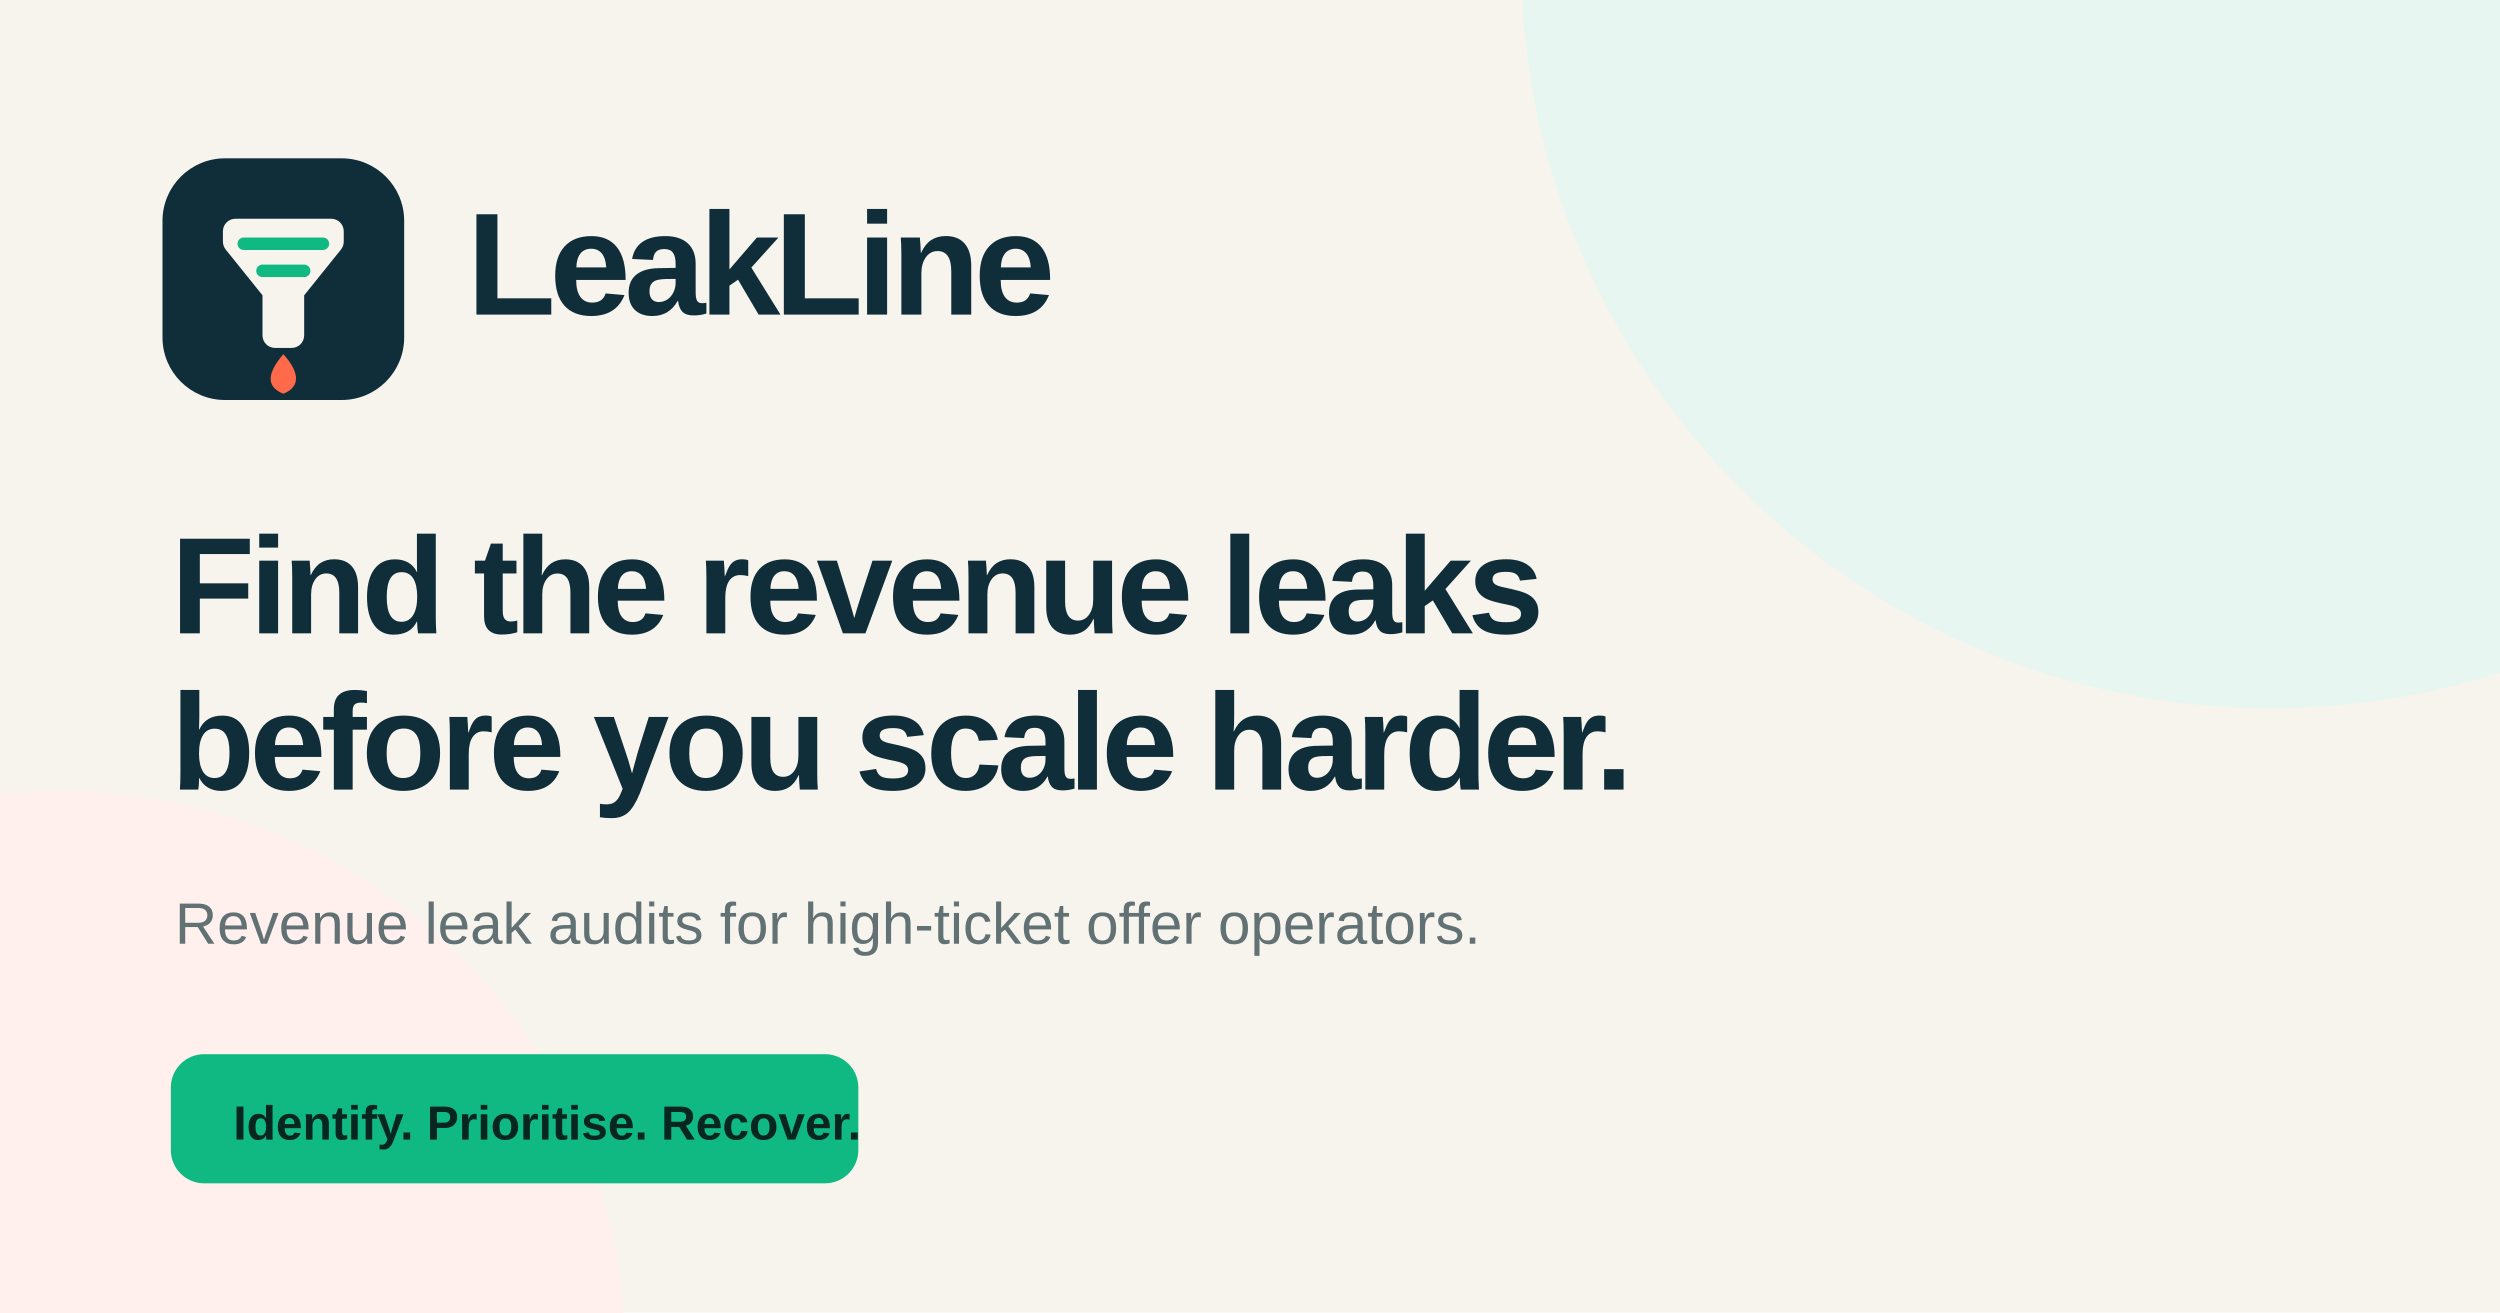
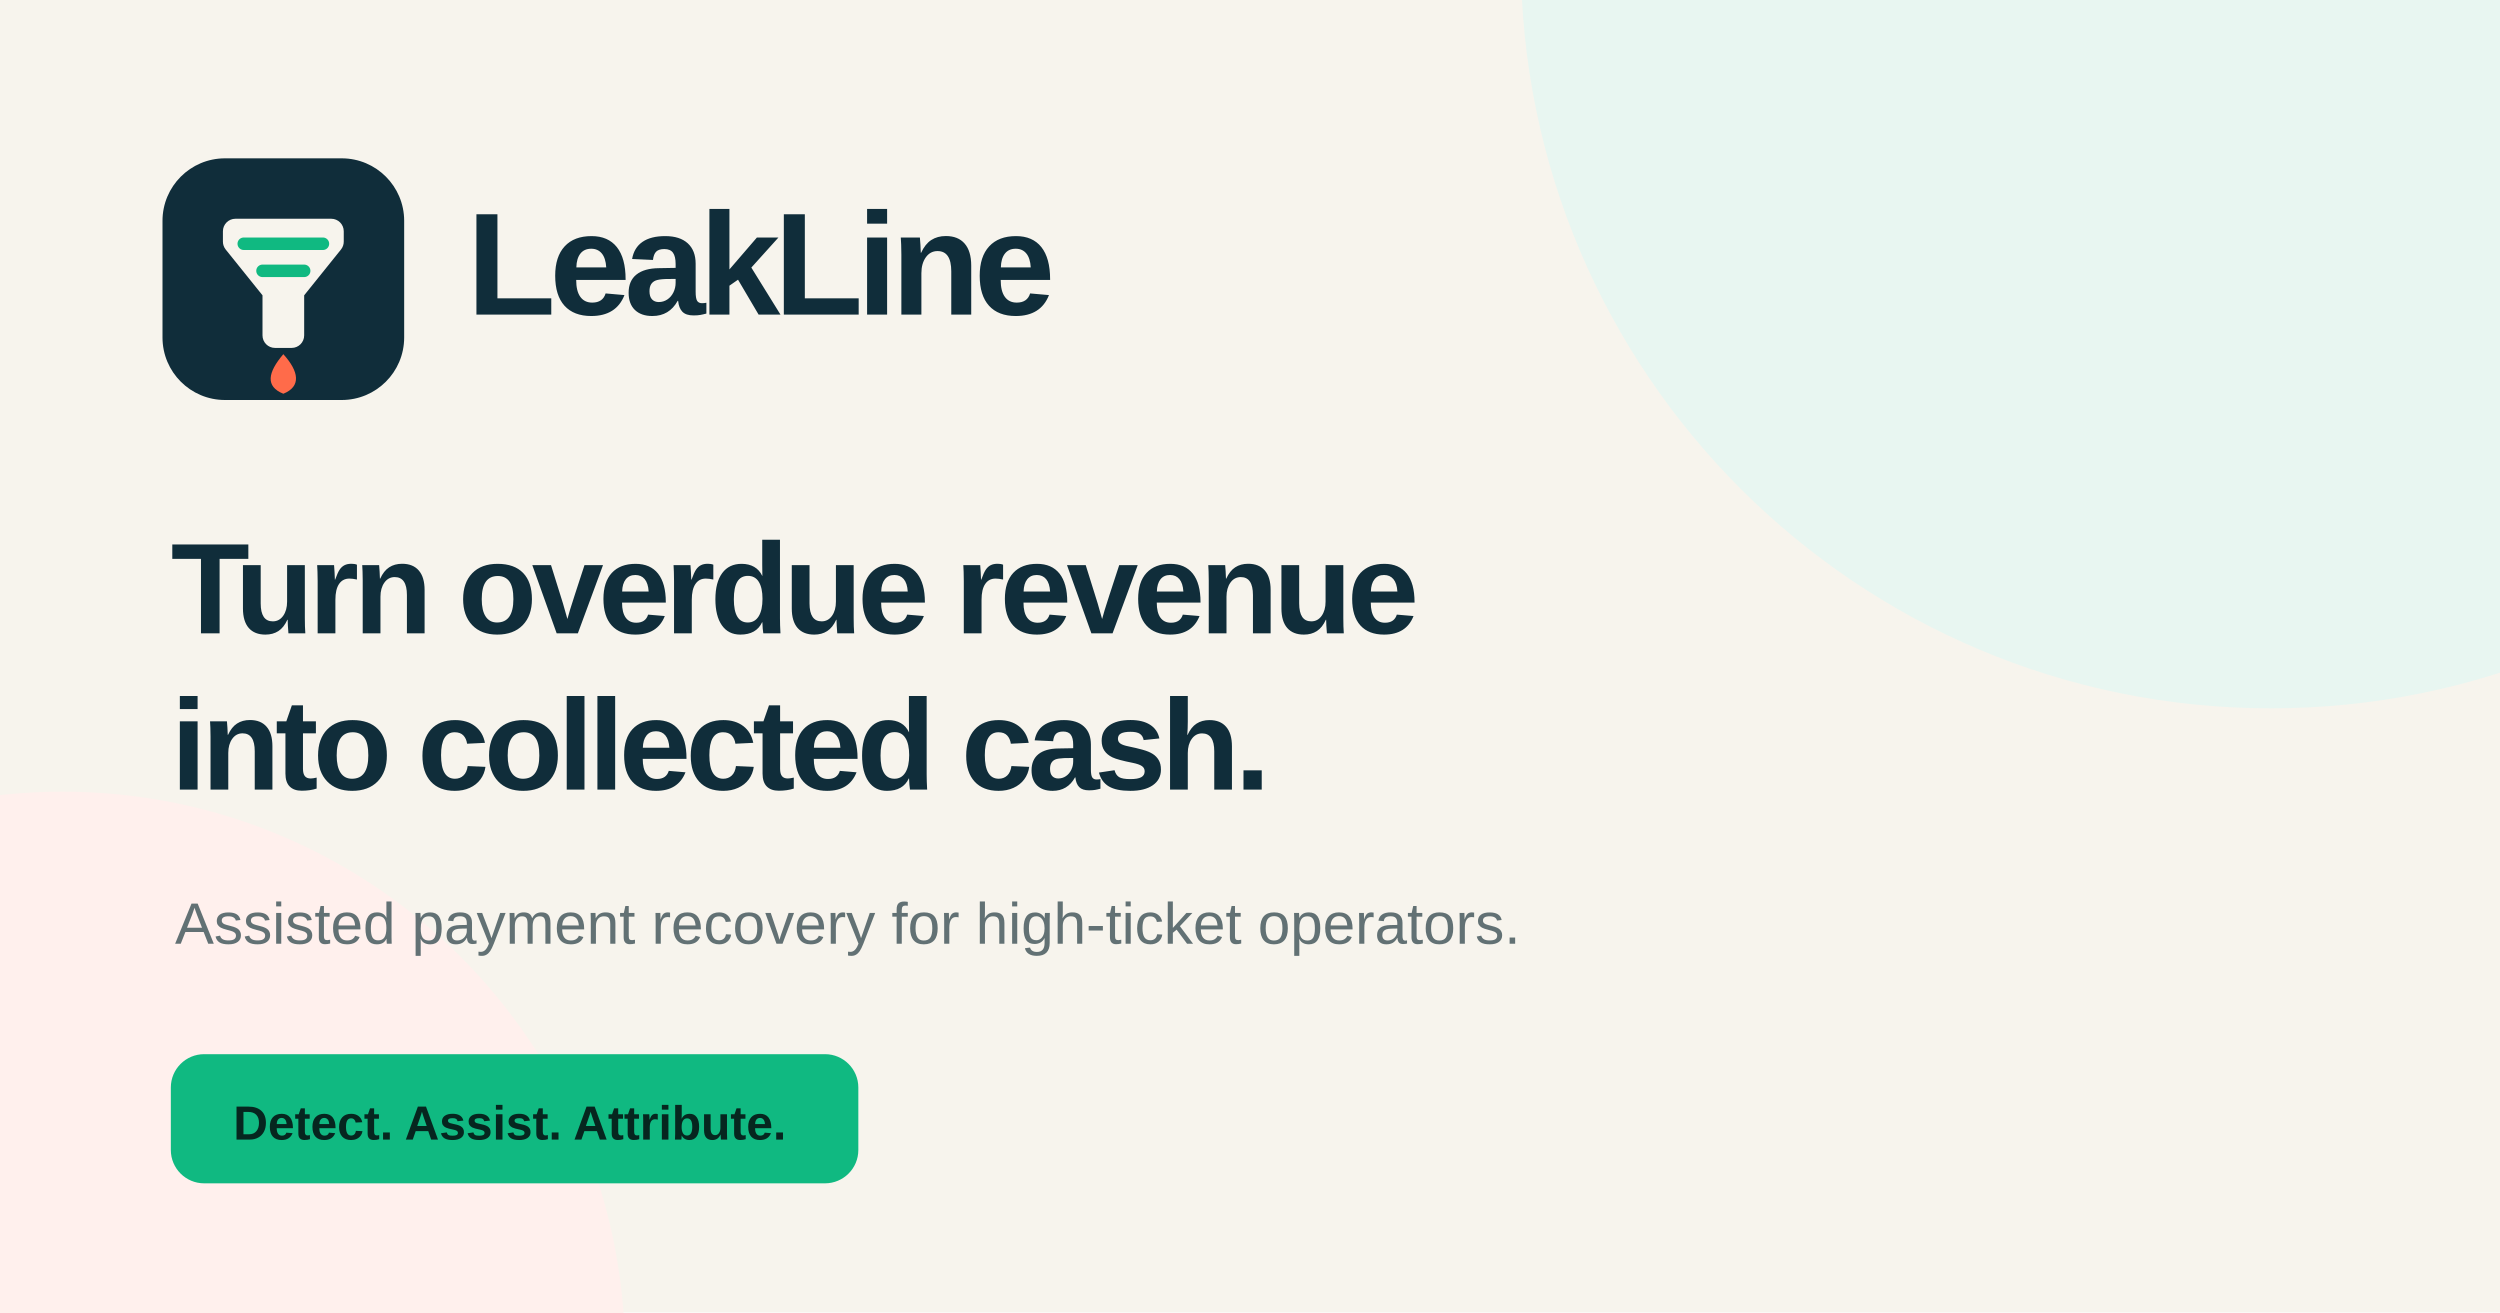
<svg xmlns="http://www.w3.org/2000/svg" width="1200" height="630" viewBox="0 0 1200 630" fill="none">
  <rect width="1200" height="630" fill="#F7F4ED" />
  <circle cx="1090" cy="-20" r="360" fill="#E8F6F1" />
  <circle cx="30" cy="650" r="270" fill="#FFF0ED" />
  <rect x="78" y="76" width="116" height="116" rx="30" fill="#102D3A" />
  <path d="M107 111C107 107.686 109.686 105 113 105H159C162.314 105 165 107.686 165 111V116C165 117.37 164.531 118.699 163.672 119.765L146 141.75V161C146 164.314 143.314 167 140 167H132C128.686 167 126 164.314 126 161V141.75L108.328 119.765C107.469 118.699 107 117.37 107 116V111Z" fill="#F7F4ED" />
  <path d="M117 117H155" stroke="#10B981" stroke-width="6" stroke-linecap="round" />
  <path d="M126 130H146" stroke="#10B981" stroke-width="6" stroke-linecap="round" />
  <path d="M136 170C128.5 178.8 127.3 185.5 136 189C144.7 185.5 143.5 178.3 136 170Z" fill="#FF6B4A" />
  <text x="224" y="151" fill="#102D3A" font-family="Arial, sans-serif" font-size="70" font-weight="800" letter-spacing="-3">LeakLine</text>
-   <text x="82" y="304" fill="#102D3A" font-family="Arial, sans-serif" font-size="66" font-weight="800" letter-spacing="-2.5">Find the revenue leaks</text>
-   <text x="82" y="379" fill="#102D3A" font-family="Arial, sans-serif" font-size="66" font-weight="800" letter-spacing="-2.5">before you scale harder.</text>
-   <text x="84" y="453" fill="#627174" font-family="Arial, sans-serif" font-size="28" font-weight="500">Revenue leak audits for high-ticket offer operators.</text>
+   <text x="82" y="304" fill="#102D3A" font-family="Arial, sans-serif" font-size="62" font-weight="800" letter-spacing="-2.5">Turn overdue revenue</text>
+   <text x="82" y="379" fill="#102D3A" font-family="Arial, sans-serif" font-size="62" font-weight="800" letter-spacing="-2.5">into collected cash.</text>
+   <text x="84" y="453" fill="#627174" font-family="Arial, sans-serif" font-size="28" font-weight="500">Assisted payment recovery for high-ticket operators.</text>
  <rect x="82" y="506" width="330" height="62" rx="16" fill="#10B981" />
-   <text x="112" y="547" fill="#06261F" font-family="Arial, sans-serif" font-size="23" font-weight="800">Identify. Prioritise. Recover.</text>
+   <text x="112" y="547" fill="#06261F" font-family="Arial, sans-serif" font-size="23" font-weight="800">Detect. Assist. Attribute.</text>
</svg>
